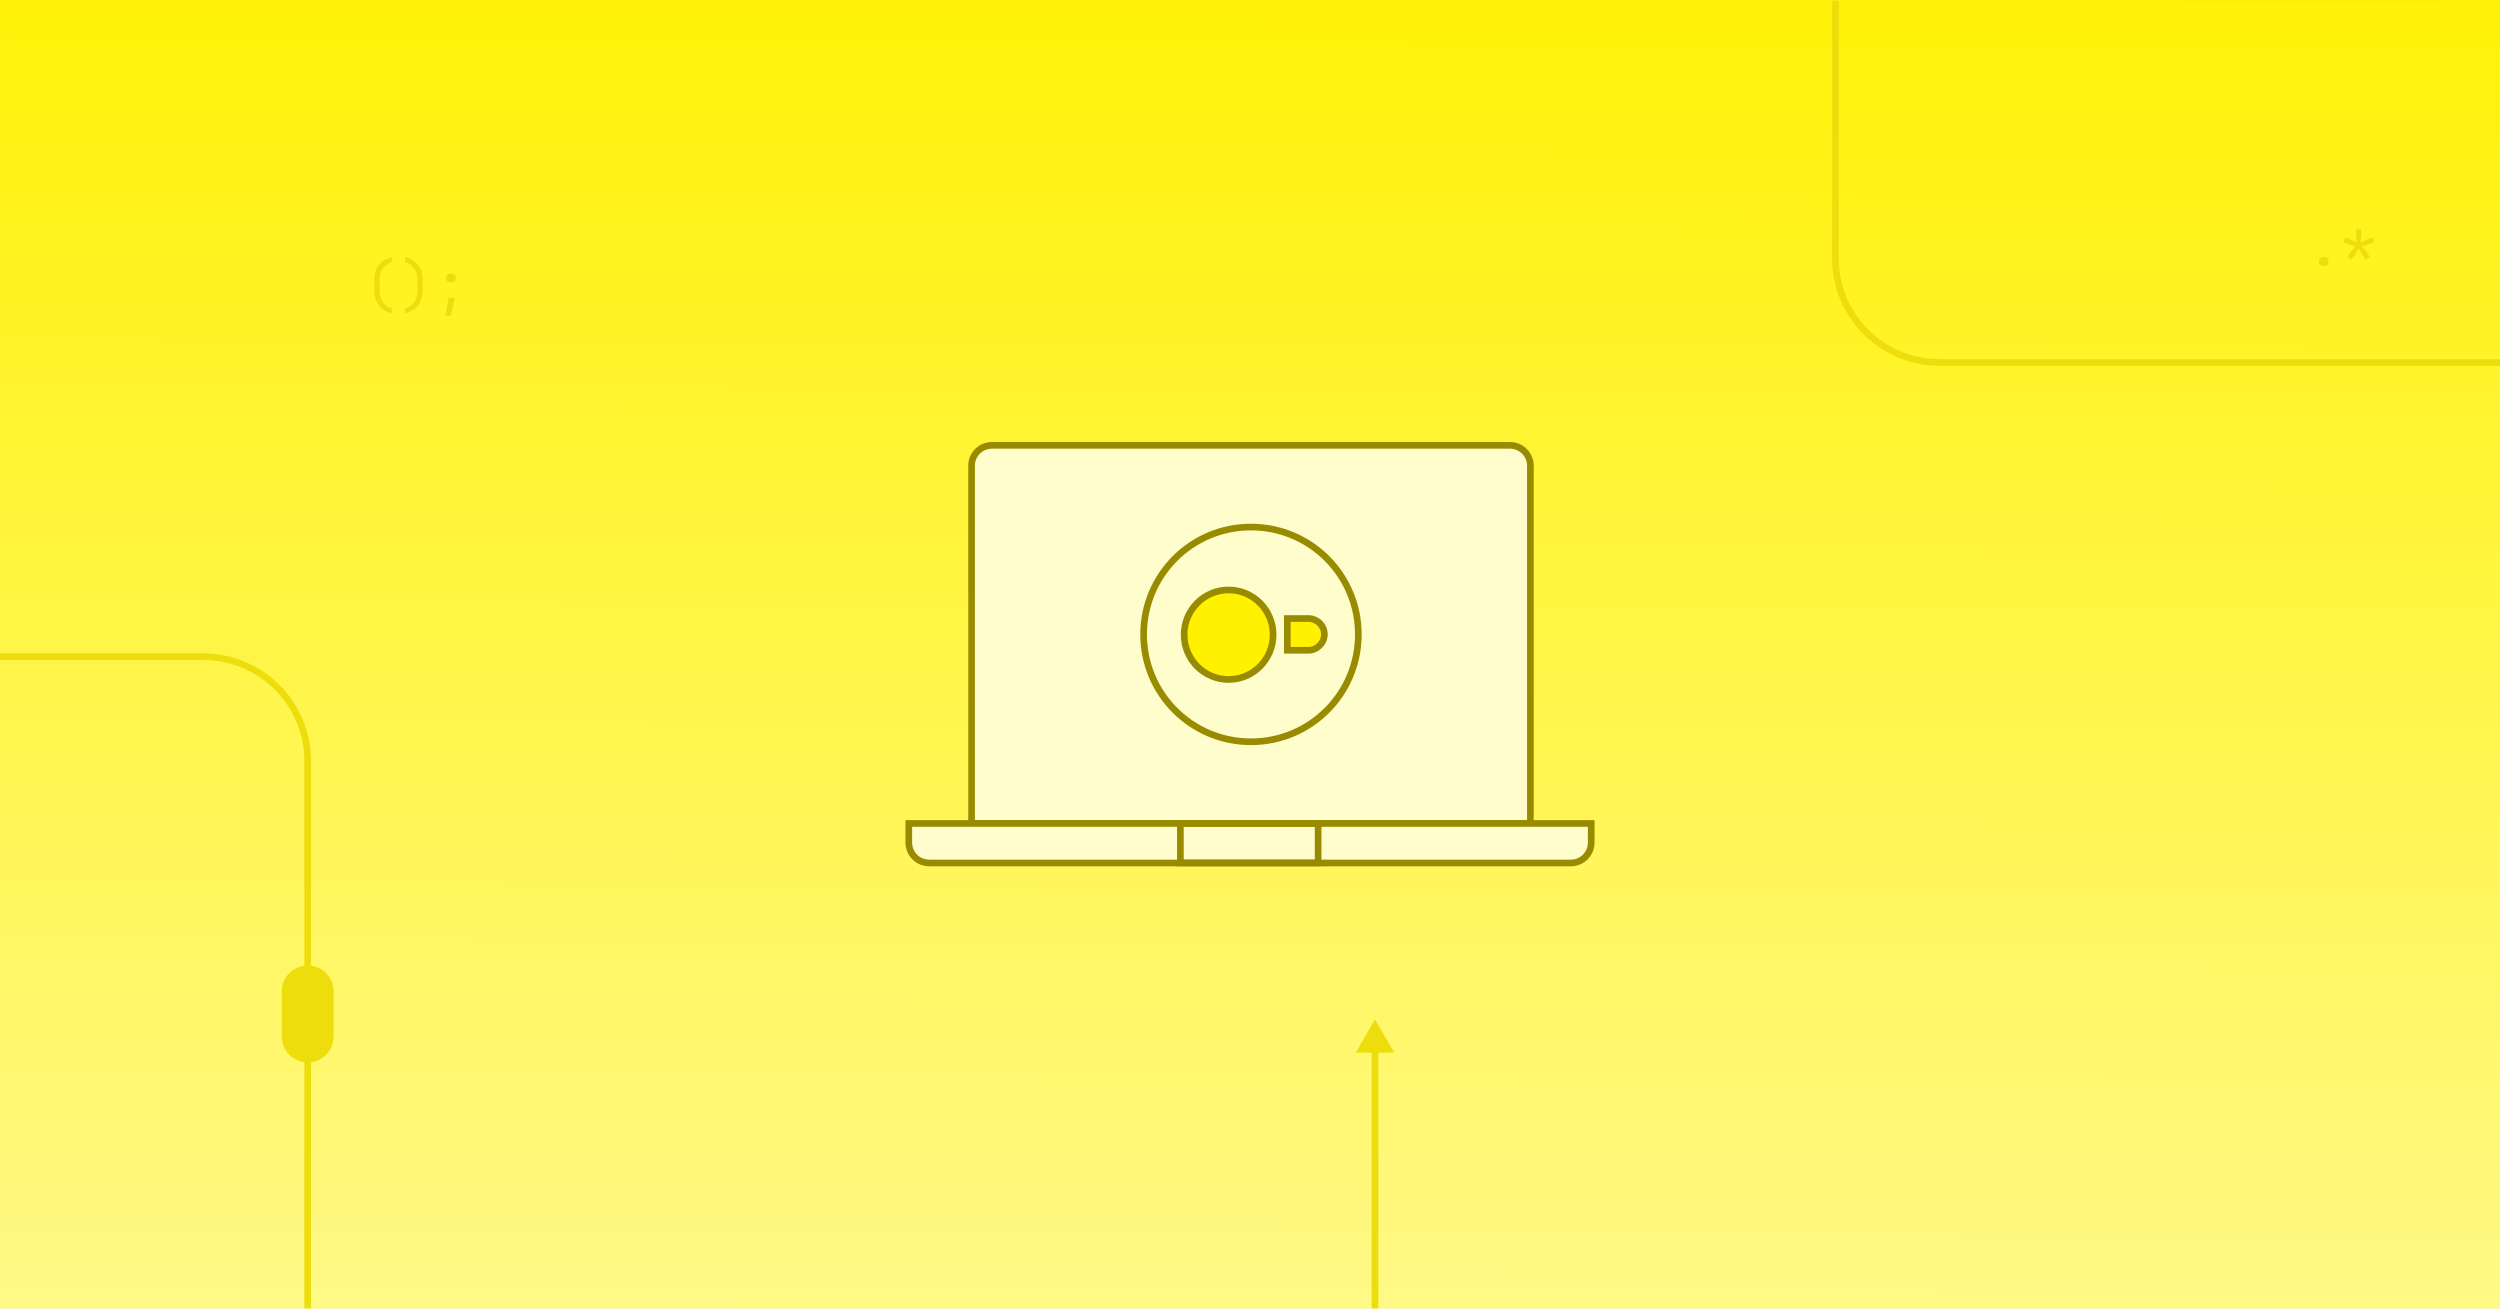
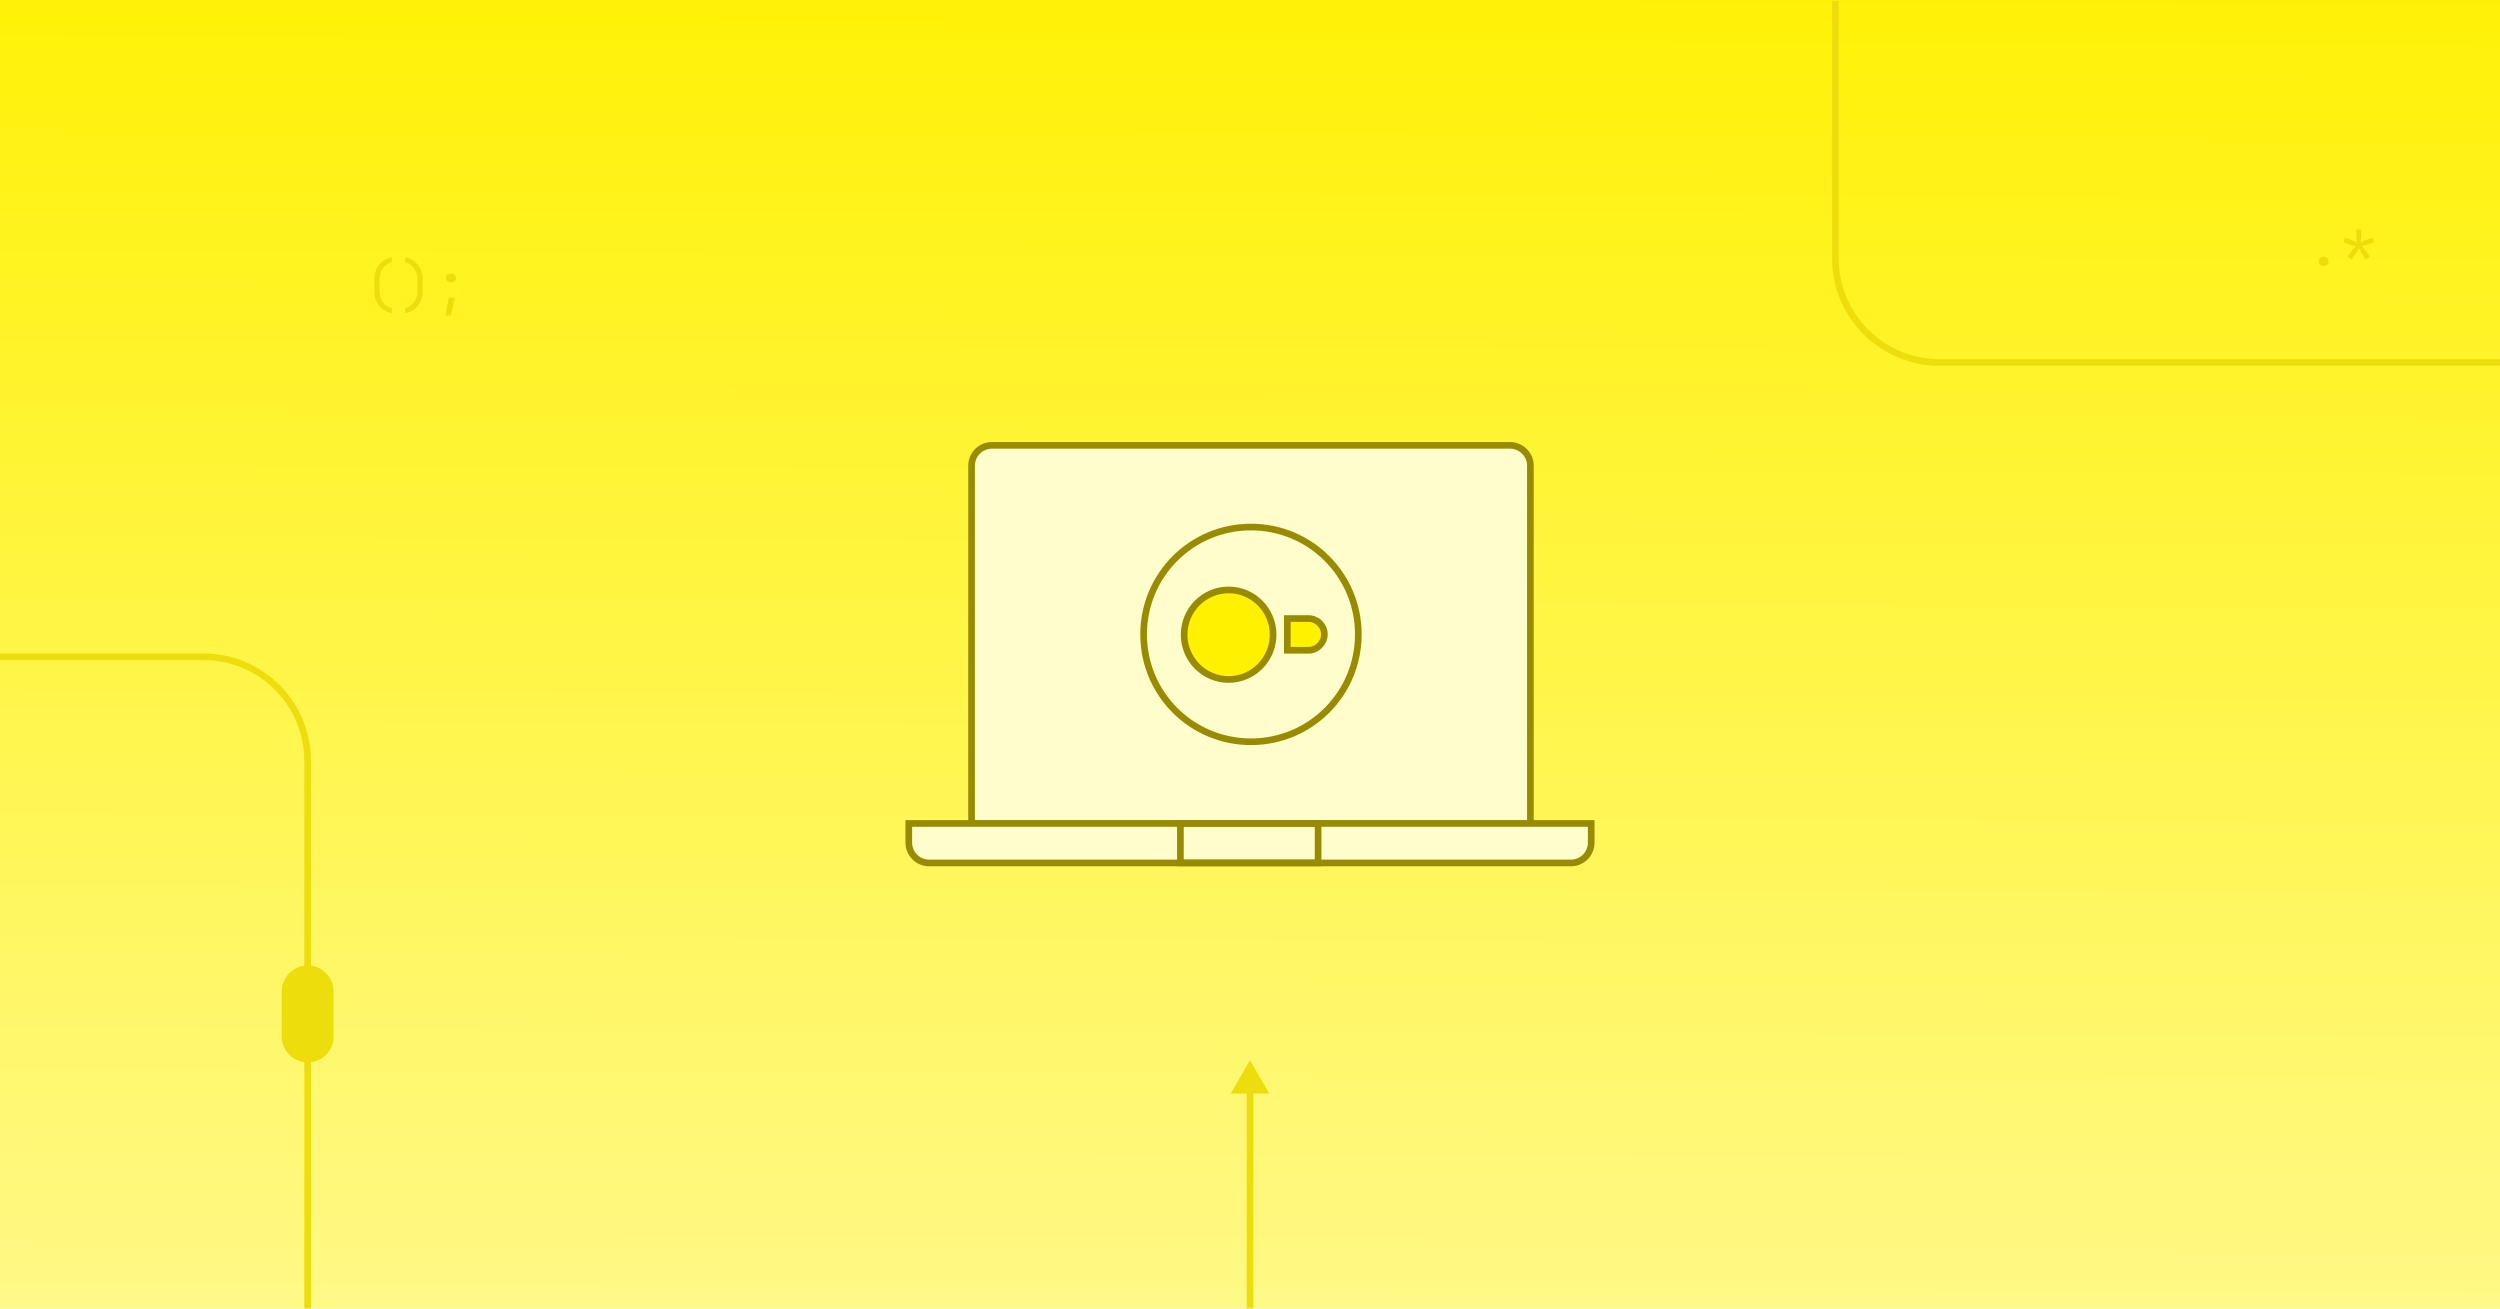
<svg xmlns="http://www.w3.org/2000/svg" width="1200" height="628" fill="none" viewBox="0 0 1200 628">
  <style id="thin-strokes">@media (min-width: 500px) { [stroke-width="3.2"] { stroke-width: 2; } }</style>
-   <linearGradient id="a" x1="589" x2="586.026" y1="-32.315" y2="764.571" gradientUnits="userSpaceOnUse">
-     <stop offset="0" stop-color="#fdef00" />
-     <stop offset=".939" stop-color="#fffaa3" />
-   </linearGradient>
-   <linearGradient id="b" x1="589" x2="586.007" y1="-32.417" y2="767.006" gradientUnits="userSpaceOnUse">
-     <stop offset="0" stop-color="#fff100" />
-     <stop offset=".939" stop-color="#fffa99" />
-   </linearGradient>
-   <clipPath id="c">
-     <path d="m0 0h1200v628h-1200z" />
-   </clipPath>
-   <clipPath id="d">
-     <path d="m0 .5h1200v630h-1200z" />
-   </clipPath>
-   <g clip-path="url(#c)">
-     <path fill="url(#a)" d="m0 0h1200v628h-1200z" />
-     <g clip-path="url(#d)">
-       <path fill="url(#b)" d="m0 0h1200v630h-1200z" transform="translate(0 .5)" />
-       <path stroke="#eddd0c" stroke-width="3.2" d="m881-26.961v150.962c0 27.614 22.386 50 50 50h277" />
-       <g fill="#eddd0c">
-         <path d="m188.07 150.36c-2.669-.597-4.741-1.848-6.216-3.752-1.456-1.904-2.184-4.293-2.184-7.168v-5.04c0-2.875.728-5.264 2.184-7.168 1.475-1.904 3.547-3.155 6.216-3.752v2.436c-1.194.28-2.24.812-3.136 1.596-.877.784-1.558 1.764-2.044 2.94-.466 1.157-.7 2.473-.7 3.948v5.04c0 1.456.234 2.772.7 3.948.486 1.176 1.167 2.156 2.044 2.94.896.784 1.942 1.316 3.136 1.596zm6.429 0v-2.436c1.214-.28 2.259-.812 3.136-1.596.878-.784 1.55-1.764 2.016-2.94.486-1.176.728-2.492.728-3.948v-5.04c0-1.475-.242-2.791-.728-3.948-.466-1.176-1.138-2.156-2.016-2.94-.877-.784-1.922-1.316-3.136-1.596v-2.436c2.67.597 4.732 1.848 6.188 3.752 1.475 1.904 2.212 4.293 2.212 7.168v5.04c0 2.875-.737 5.264-2.212 7.168-1.456 1.904-3.518 3.155-6.188 3.752zm21.689-14.84c-.616 0-1.12-.196-1.512-.588s-.588-.896-.588-1.512c0-.597.196-1.092.588-1.484.411-.411.915-.616 1.512-.616h.56c.598 0 1.092.205 1.484.616.411.392.616.887.616 1.484 0 .616-.196 1.12-.588 1.512s-.896.588-1.512.588zm-2.38 15.96 1.54-8.568h3.024l-1.96 8.568z" />
-         <path d="m1115.4 127.78c-.69 0-1.25-.205-1.68-.616-.41-.411-.62-.943-.62-1.596 0-.691.21-1.251.62-1.68.43-.429.99-.644 1.68-.644s1.24.215 1.65.644c.43.429.65.989.65 1.68 0 .653-.22 1.185-.65 1.596-.41.411-.96.616-1.65.616zm13.35-3.164-1.94-1.372 1.82-2.604c.25-.336.57-.747.98-1.232.43-.485.83-.915 1.21-1.288-.53-.075-1.08-.187-1.65-.336-.58-.149-1.04-.289-1.38-.42l-2.99-1.12.78-2.212 3.03 1.12c.31.112.73.289 1.26.532.52.243.99.495 1.42.756-.09-.485-.16-.98-.22-1.484-.04-.523-.06-.961-.06-1.316v-3.5h2.36v3.5c0 .355-.03.793-.09 1.316-.05.504-.13.999-.22 1.484.45-.261.92-.513 1.43-.756.52-.243.95-.42 1.28-.532l3.03-1.12.78 2.212-2.99 1.12c-.34.131-.8.271-1.38.42s-1.13.261-1.65.336c.37.373.78.812 1.21 1.316.42.485.75.887.98 1.204l1.82 2.604-1.94 1.372-1.82-2.632c-.22-.317-.49-.756-.81-1.316s-.59-1.083-.81-1.568c-.22.485-.5 1.008-.81 1.568-.32.541-.59.98-.81 1.316z" />
-         <path d="m658.4 666c0 .884.716 1.6 1.6 1.6s1.6-.716 1.6-1.6h-1.6zm1.6-176.722-9.238 16h18.476zm0 176.722h1.6v-162.322h-1.6-1.6v162.322z" />
-       </g>
-       <path stroke="#eddd0c" stroke-linecap="round" stroke-linejoin="round" stroke-width="3.2" d="m147.676 638.029-.001-272.777c0-27.614-22.385-50-49.999-50h-167.247" />
-       <rect width="21.675" height="43.349" x="136.84" y="465.029" fill="#eddd0c" stroke="#eddd0c" stroke-width="3.2" rx="10.837" />
+   <g clip-path="url(#clip0_16964_40005)">
+     <path fill="url(#paint0_linear_16964_40005)" d="M0 0h1200v628H0z" />
+     <g clip-path="url(#clip1_16964_40005)">
+       <path fill="url(#paint1_linear_16964_40005)" d="M0 0h1200v630H0z" transform="translate(0 .5)" />
+       <path stroke="#eddd0c" stroke-width="3.2" d="M881-26.962V124c0 27.614 22.386 50 50 50h277" />
+       <path fill="#eddd0c" d="M188.07 150.36c-2.669-.597-4.741-1.848-6.216-3.752-1.456-1.904-2.184-4.293-2.184-7.168v-5.04c0-2.875.728-5.264 2.184-7.168 1.475-1.904 3.547-3.155 6.216-3.752v2.436c-1.194.28-2.24.812-3.136 1.596-.877.784-1.558 1.764-2.044 2.94-.466 1.157-.7 2.473-.7 3.948v5.04c0 1.456.234 2.772.7 3.948.486 1.176 1.167 2.156 2.044 2.94.896.784 1.942 1.316 3.136 1.596zm6.429 0v-2.436c1.214-.28 2.259-.812 3.136-1.596q1.317-1.176 2.016-2.94c.486-1.176.728-2.492.728-3.948v-5.04c0-1.475-.242-2.791-.728-3.948q-.699-1.764-2.016-2.94c-.877-.784-1.922-1.316-3.136-1.596v-2.436c2.67.597 4.732 1.848 6.188 3.752 1.475 1.904 2.212 4.293 2.212 7.168v5.04c0 2.875-.737 5.264-2.212 7.168-1.456 1.904-3.518 3.155-6.188 3.752m21.689-14.84q-.924 0-1.512-.588t-.588-1.512c0-.597.196-1.092.588-1.484.411-.411.915-.616 1.512-.616h.56c.598 0 1.092.205 1.484.616.411.392.616.887.616 1.484q0 .924-.588 1.512t-1.512.588zm-2.38 15.96 1.54-8.568h3.024l-1.96 8.568zm901.592-23.7c-.69 0-1.25-.205-1.68-.616-.41-.411-.62-.943-.62-1.596 0-.691.21-1.251.62-1.68.43-.429.99-.644 1.68-.644s1.24.215 1.65.644c.43.429.65.989.65 1.68 0 .653-.22 1.185-.65 1.596-.41.411-.96.616-1.65.616m13.35-3.164-1.94-1.372 1.82-2.604c.25-.336.57-.747.98-1.232.43-.485.83-.915 1.21-1.288q-.795-.113-1.65-.336-.87-.224-1.38-.42l-2.99-1.12.78-2.212 3.03 1.12c.31.112.73.289 1.26.532.52.243.99.495 1.42.756-.09-.485-.16-.98-.22-1.484-.04-.523-.06-.961-.06-1.316v-3.5h2.36v3.5c0 .355-.03.793-.09 1.316-.05.504-.13.999-.22 1.484.45-.261.92-.513 1.43-.756.52-.243.95-.42 1.28-.532l3.03-1.12.78 2.212-2.99 1.12q-.51.197-1.38.42t-1.65.336c.37.373.78.812 1.21 1.316.42.485.75.887.98 1.204l1.82 2.604-1.94 1.372-1.82-2.632c-.22-.317-.49-.756-.81-1.316s-.59-1.083-.81-1.568c-.22.485-.5 1.008-.81 1.568-.32.541-.59.98-.81 1.316z" />
+       <path stroke="#eddd0c" stroke-linecap="round" stroke-linejoin="round" stroke-width="3.2" d="m147.676 638.029-.001-272.777c0-27.614-22.385-50-49.999-50H-69.571" />
+       <rect width="21.675" height="43.349" x="136.84" y="465.03" fill="#eddd0c" stroke="#eddd0c" stroke-width="3.2" rx="10.837" />
+       <path fill="#eddd0c" d="M598.4 730.499v1.6h3.2v-1.6zm1.6-221.611-9.238 16h18.476zm0 221.611h1.6V523.288h-3.2v207.211z" />
    </g>
-     <g stroke="#998b00" stroke-miterlimit="10" stroke-width="3.2">
-       <path fill="#fffdcc" d="m476.111 213.775h248.715c5.378 0 9.758 4.364 9.758 9.758v171.731h-268.23v-171.731c0-5.378 4.363-9.758 9.757-9.758z" />
-       <path fill="#fffdcc" d="m436.221 395.264h327.558v9.204c0 5.378-4.364 9.757-9.757 9.757h-308.044c-5.378 0-9.757-4.364-9.757-9.757z" />
-       <path d="m632.691 395.264h-66.105v18.946h66.105z" />
-       <path fill="#fffdcc" stroke-linecap="round" d="m600.467 356.05c-28.509 0-51.531-23.023-51.531-51.532s23.022-51.532 51.531-51.532 51.532 23.023 51.532 51.532-23.023 51.532-51.532 51.532z" />
-       <path fill="#fff100" stroke-linecap="round" d="m628.023 296.883h-10.109v15.256h10.109c4.192 0 7.674-3.483 7.674-7.674 0-4.223-3.482-7.582-7.674-7.582z" />
-       <path fill="#fff100" stroke-linecap="round" d="m568.381 304.661c0 11.847 9.585 21.493 21.358 21.493 11.774 0 21.359-9.646 21.359-21.493 0-11.848-9.585-21.493-21.359-21.493-11.773 0-21.358 9.645-21.358 21.493z" />
-     </g>
+     <path fill="#fffdcc" stroke="#998b00" stroke-miterlimit="10" stroke-width="3.2" d="M476.111 213.775h248.715c5.378 0 9.758 4.364 9.758 9.758v171.731h-268.23V223.533c0-5.378 4.363-9.758 9.757-9.758Z" />
+     <path fill="#fffdcc" stroke="#998b00" stroke-miterlimit="10" stroke-width="3.2" d="M436.221 395.263h327.558v9.204c0 5.378-4.364 9.757-9.757 9.757H445.978c-5.378 0-9.757-4.364-9.757-9.757z" />
+     <path stroke="#998b00" stroke-miterlimit="10" stroke-width="3.2" d="M632.691 395.263h-66.105v18.946h66.105z" />
+     <path fill="#fffdcc" stroke="#998b00" stroke-linecap="round" stroke-miterlimit="10" stroke-width="3.2" d="M600.467 356.05c-28.509 0-51.531-23.023-51.531-51.532s23.022-51.532 51.531-51.532 51.532 23.023 51.532 51.532-23.023 51.532-51.532 51.532Z" />
+     <path fill="#fff100" stroke="#998b00" stroke-linecap="round" stroke-miterlimit="10" stroke-width="3.2" d="M628.023 296.882h-10.109v15.256h10.109c4.192 0 7.674-3.483 7.674-7.674 0-4.223-3.482-7.582-7.674-7.582Zm-59.642 7.778c0 11.847 9.585 21.493 21.358 21.493 11.774 0 21.359-9.646 21.359-21.493 0-11.848-9.585-21.493-21.359-21.493-11.773 0-21.358 9.645-21.358 21.493Z" />
  </g>
+   <defs>
+     <linearGradient id="paint0_linear_16964_40005" x1="589" x2="586.026" y1="-32.315" y2="764.571" gradientUnits="userSpaceOnUse">
+       <stop stop-color="#fdef00" />
+       <stop offset=".939" stop-color="#fffaa3" />
+     </linearGradient>
+     <linearGradient id="paint1_linear_16964_40005" x1="589" x2="586.007" y1="-32.417" y2="767.006" gradientUnits="userSpaceOnUse">
+       <stop stop-color="#fff100" />
+       <stop offset=".939" stop-color="#fffa99" />
+     </linearGradient>
+     <clipPath id="clip0_16964_40005">
+       <path fill="#fff" d="M0 0h1200v628H0z" />
+     </clipPath>
+     <clipPath id="clip1_16964_40005">
+       <path fill="#fff" d="M0 .5h1200v630H0z" />
+     </clipPath>
+   </defs>
</svg>
